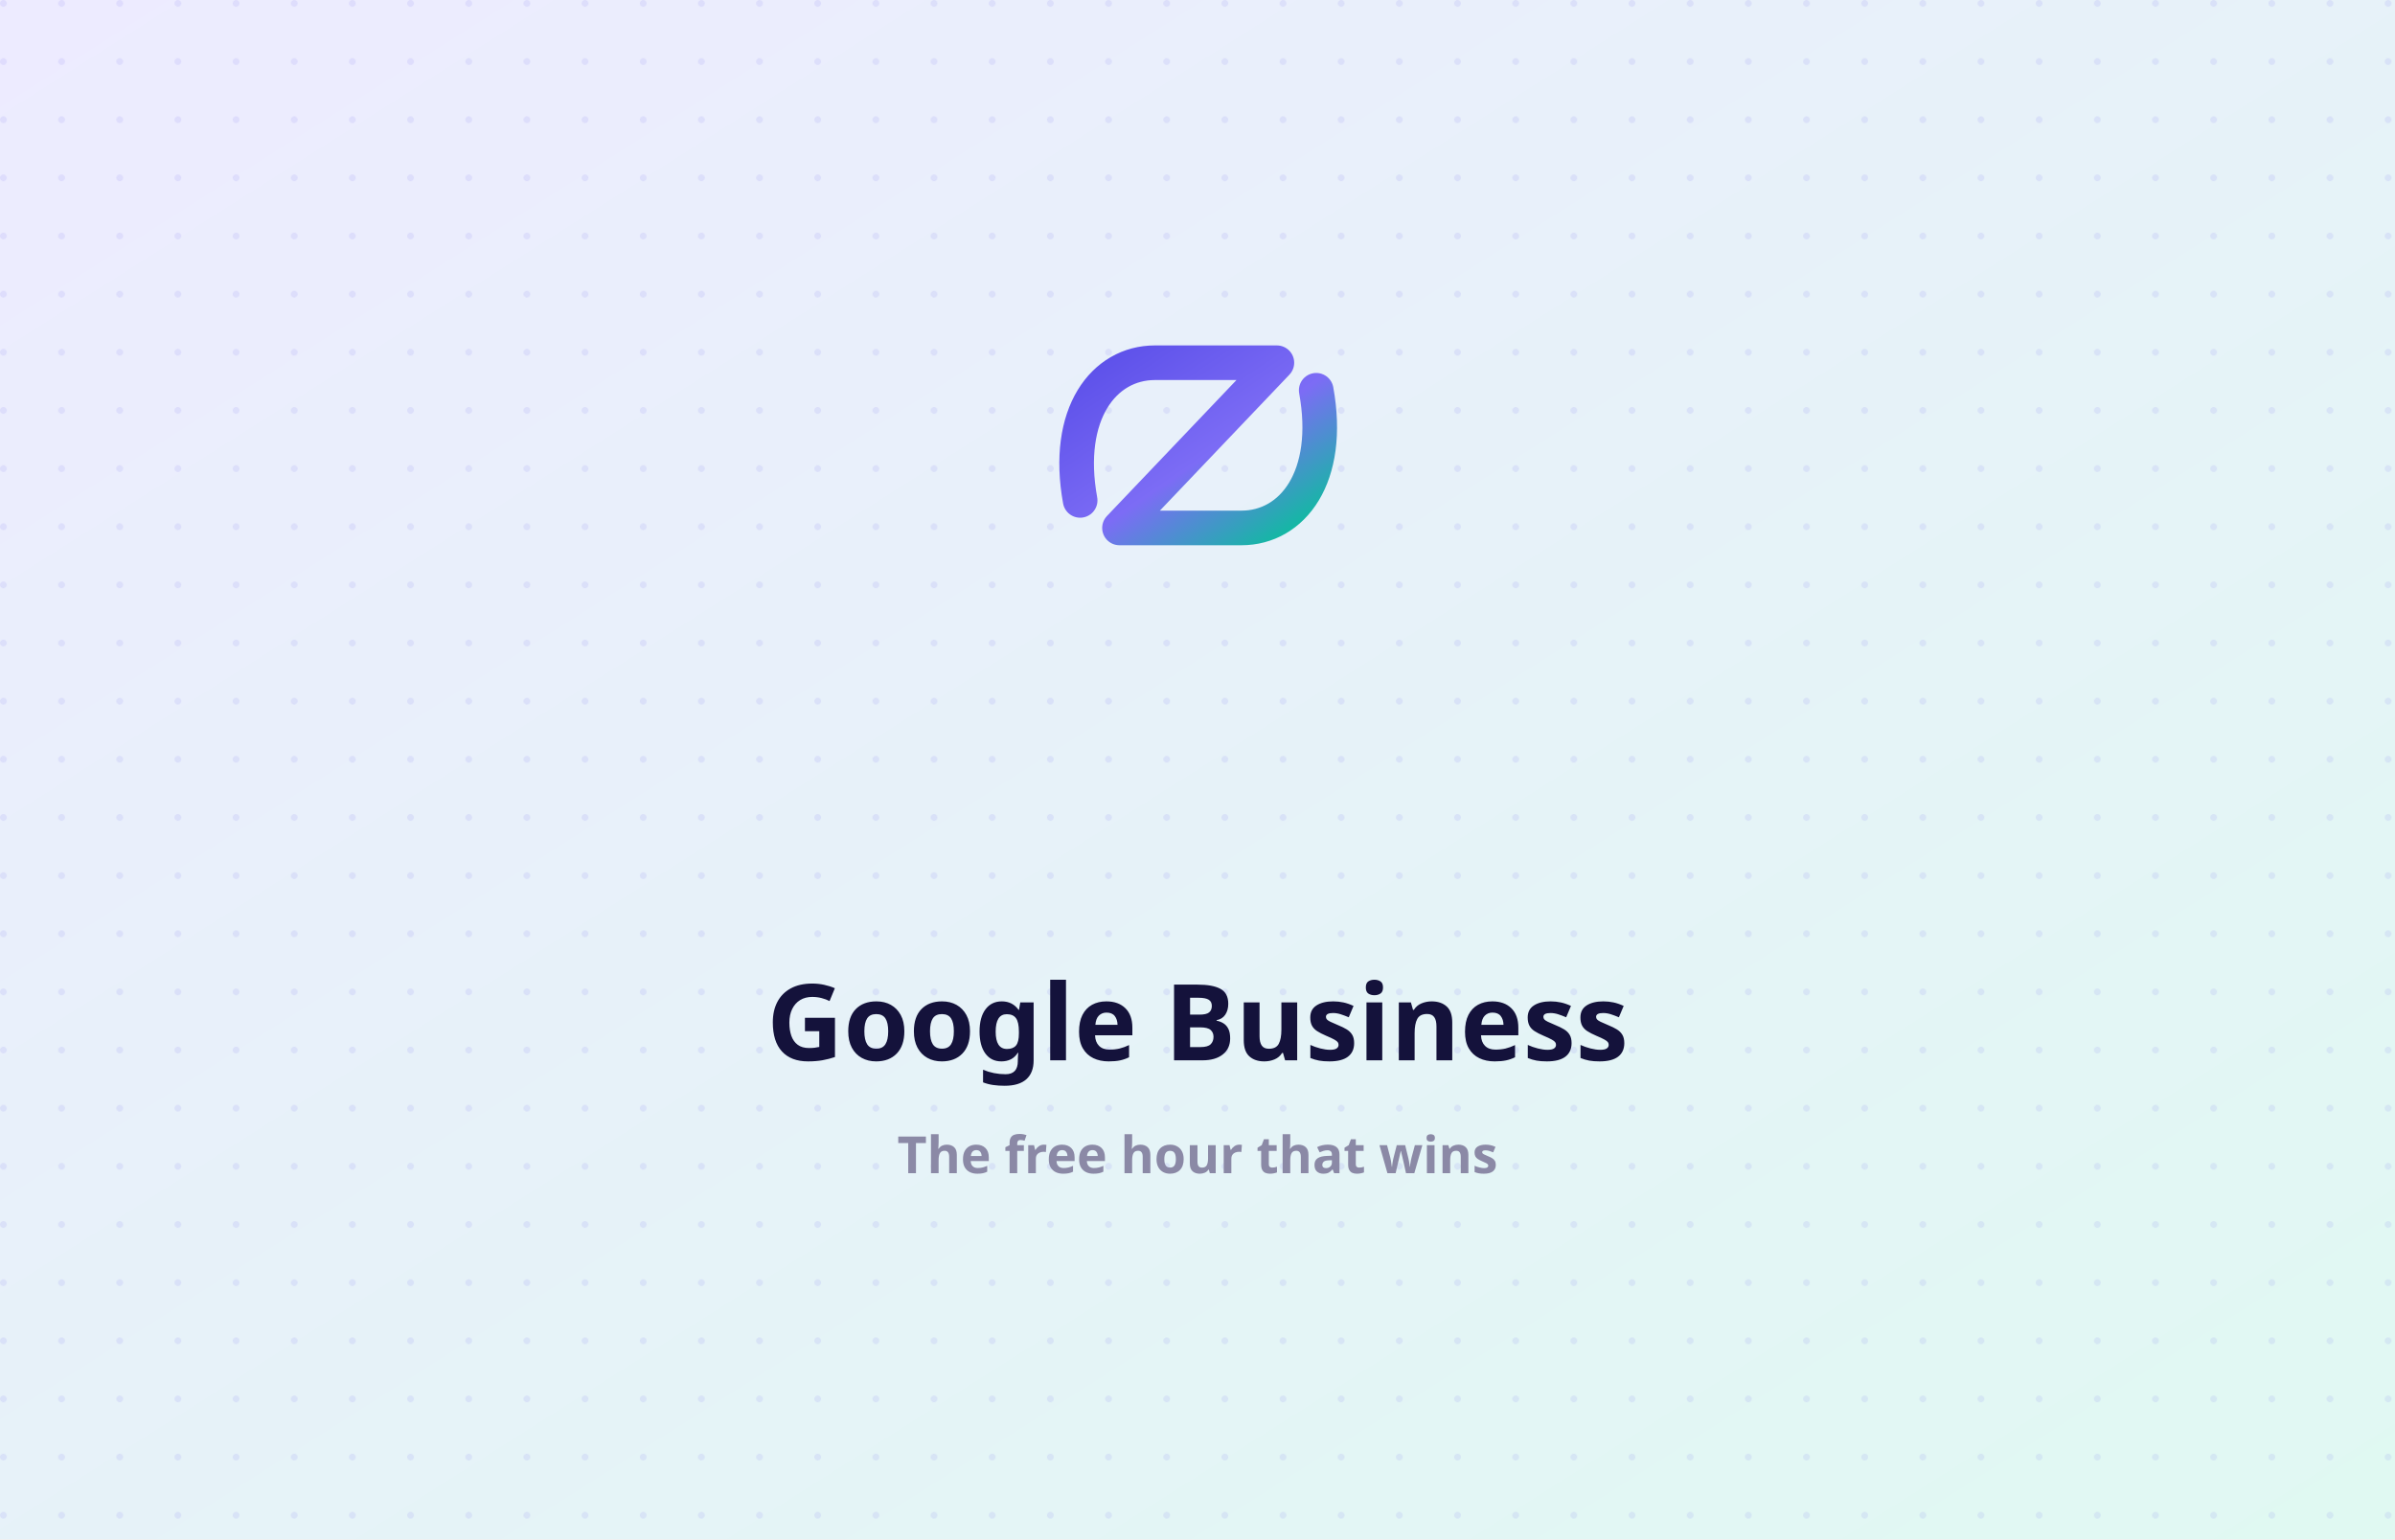
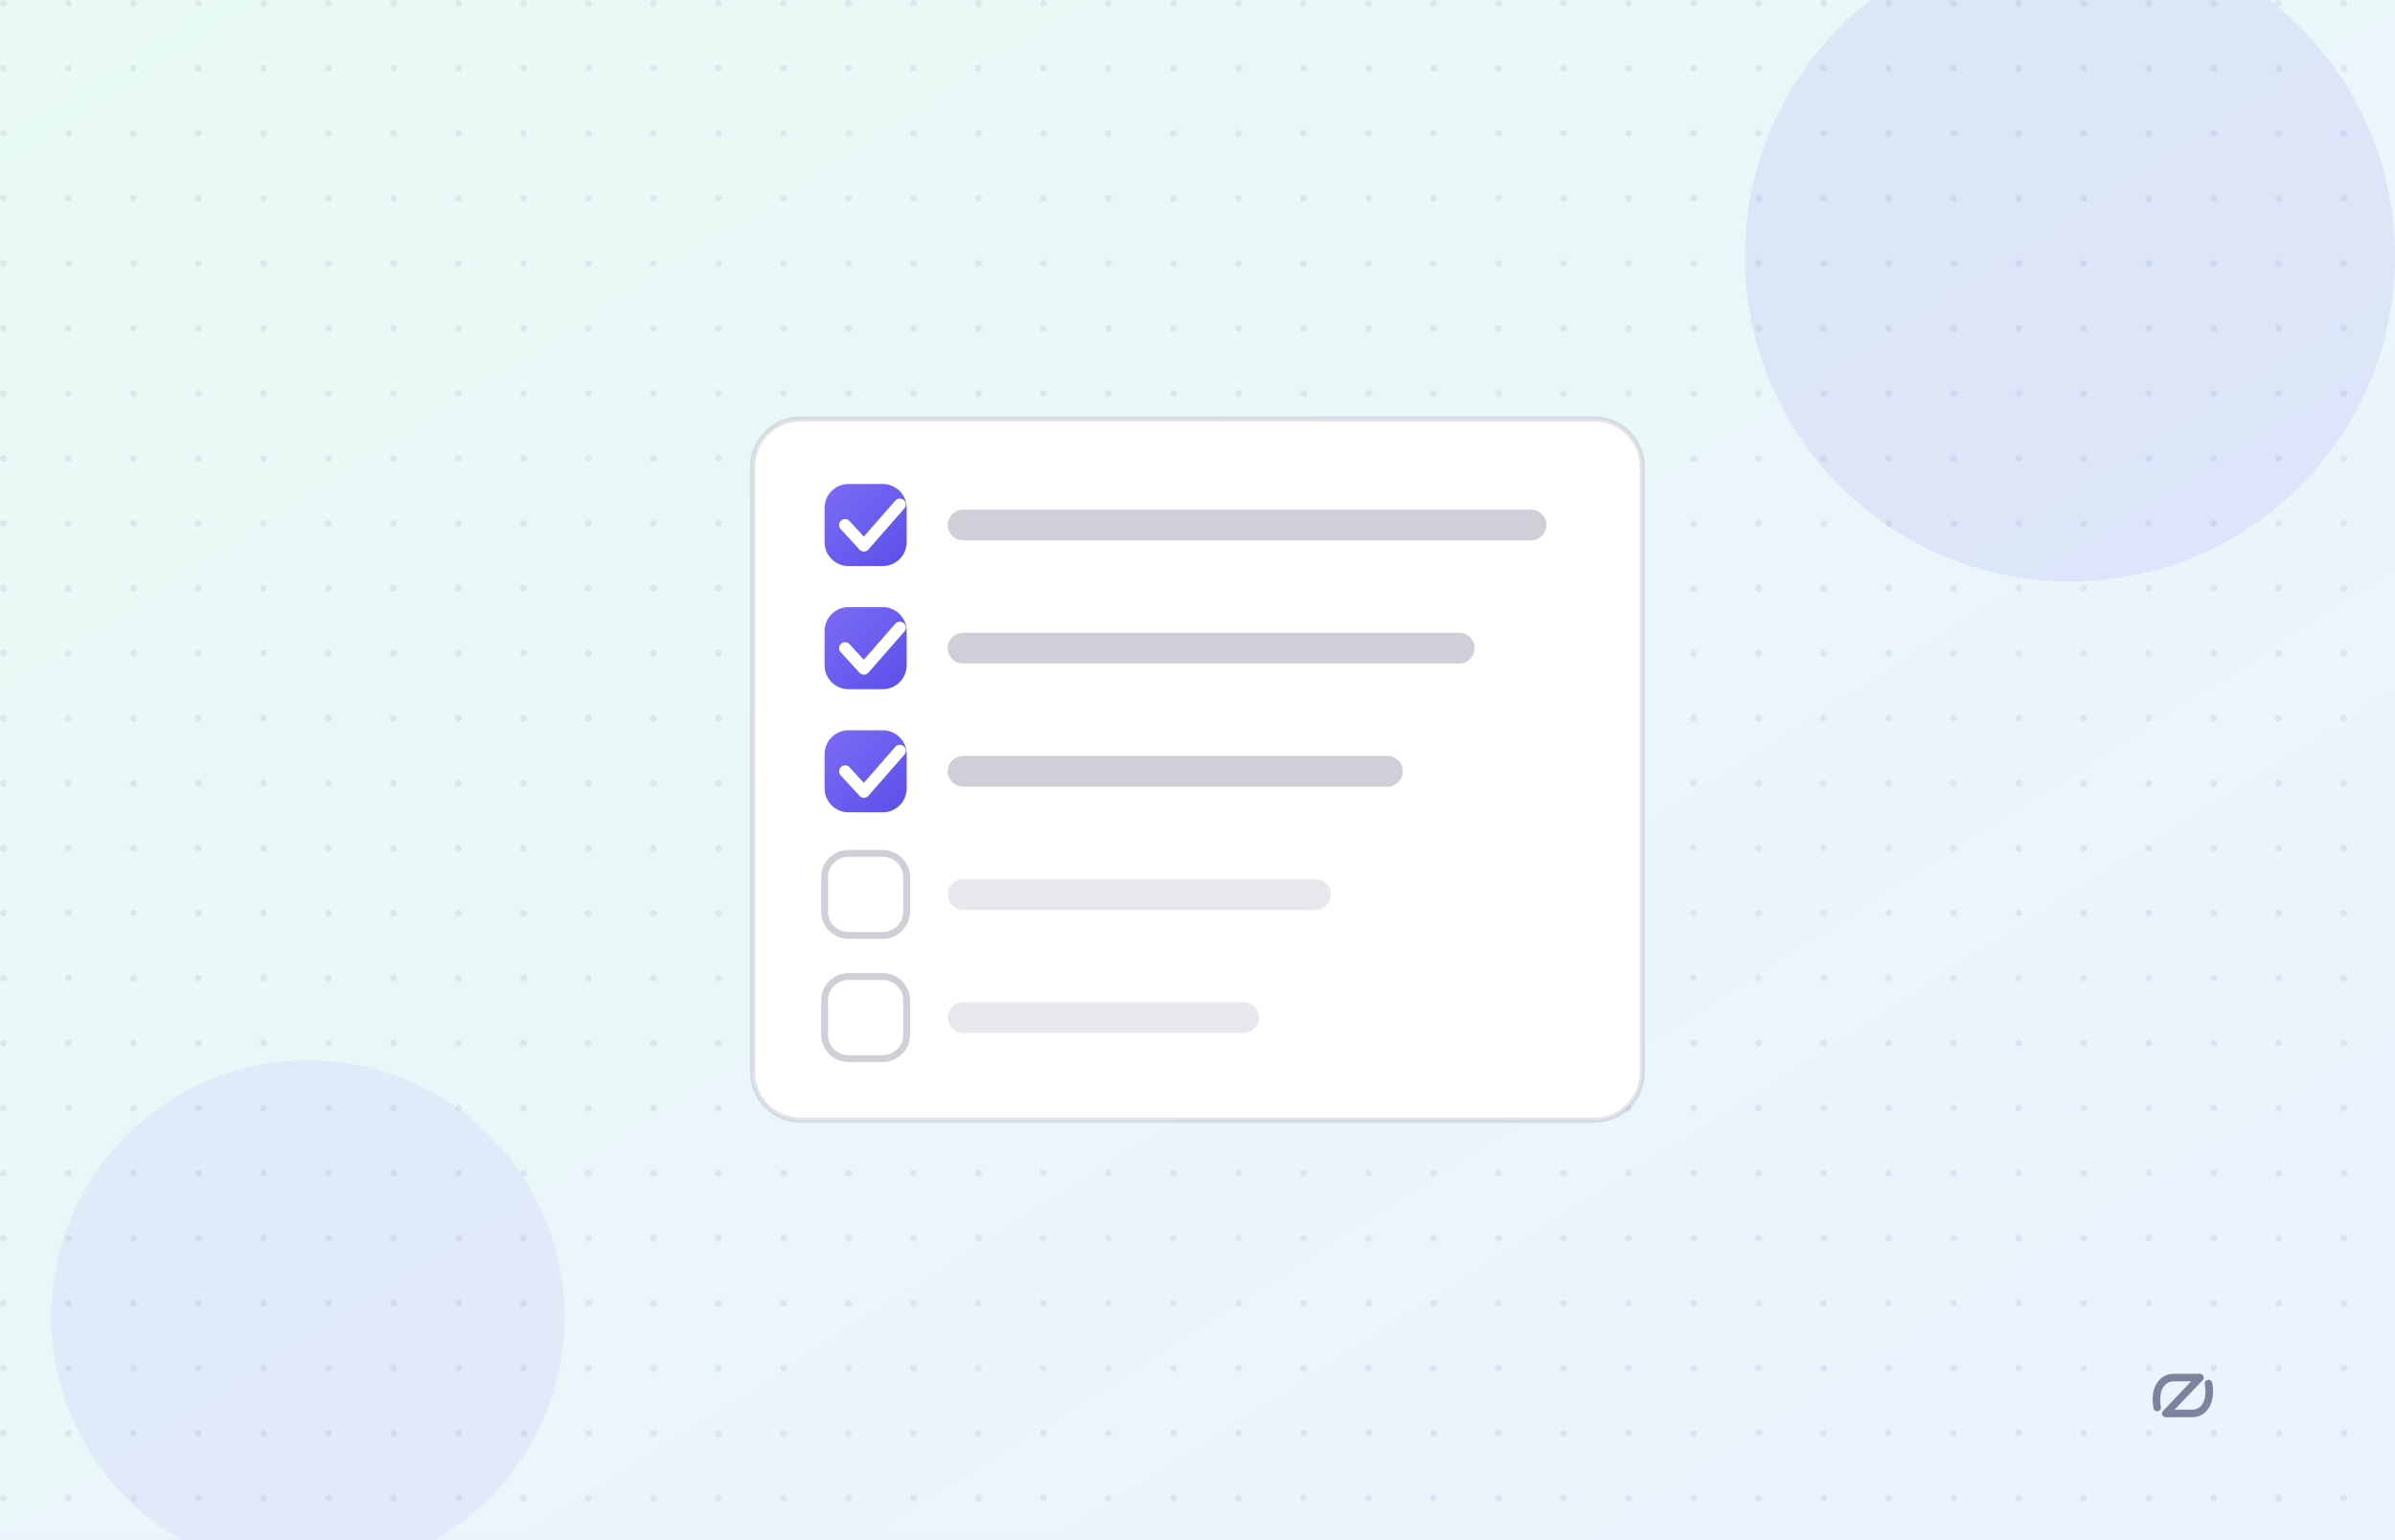
- <svg xmlns="http://www.w3.org/2000/svg" viewBox="0 0 1400 900" width="1400" height="900">
+ <svg xmlns="http://www.w3.org/2000/svg" viewBox="0 0 1400 900" width="1400" height="900" role="img">
  <defs>
    <linearGradient id="bg" x1="0" y1="0" x2="1" y2="1">
-       <stop offset="0" stop-color="#EDEBFF" />
-       <stop offset="1" stop-color="#E0F9F2" />
+       <stop offset="0" stop-color="#E9FBF4" />
+       <stop offset="1" stop-color="#EAF2FF" />
    </linearGradient>
-     <linearGradient id="s" x1="0" y1="0" x2="1" y2="1">
-       <stop stop-color="#5B4FE9" />
-       <stop offset=".55" stop-color="#7C6CF5" />
-       <stop offset="1" stop-color="#06C299" />
+     <linearGradient id="g1" x1="0" y1="0" x2="1" y2="1">
+       <stop offset="0" stop-color="#7C6CF5" />
+       <stop offset="1" stop-color="#5B4FE9" />
    </linearGradient>
-     <pattern id="d" width="34" height="34" patternUnits="userSpaceOnUse">
-       <circle cx="2" cy="2" r="2" fill="#5B4FE9" opacity=".10" />
+     <pattern id="dots" width="38" height="38" patternUnits="userSpaceOnUse">
+       <circle cx="2" cy="2" r="2" fill="#14123B" opacity=".07" />
    </pattern>
  </defs>
  <rect width="1400" height="900" fill="url(#bg)" />
-   <rect width="1400" height="900" fill="url(#d)" />
-   <g transform="translate(590 150) scale(4.6)">
-     <path d="M9 31C7 20 12 13.5 18.5 13.5H34L14 34.5H29.5C36 34.5 41 28 39 17" fill="none" stroke="url(#s)" stroke-width="4.4" stroke-linecap="round" stroke-linejoin="round" />
+   <rect width="1400" height="900" fill="url(#dots)" />
+   <circle cx="1210" cy="150" r="190" fill="#5B4FE9" opacity=".10" />
+   <circle cx="180" cy="770" r="150" fill="#7C6CF5" opacity=".09" />
+   <g transform="translate(350 215)">
+     <rect x="90" y="30" width="520" height="410" rx="28" fill="#fff" stroke="rgba(20,18,59,0.12)" stroke-width="3" />
+     <rect x="132" y="68" width="48" height="48" rx="14" fill="url(#g1)" stroke="none" stroke-width="4" />
+     <path d="M144 92l11 12 21-24" fill="none" stroke="#fff" stroke-width="7" stroke-linecap="round" stroke-linejoin="round" />
+     <rect x="204" y="83" width="350" height="18" rx="9" fill="rgba(20,18,59,0.2)" />
+     <rect x="132" y="140" width="48" height="48" rx="14" fill="url(#g1)" stroke="none" stroke-width="4" />
+     <path d="M144 164l11 12 21-24" fill="none" stroke="#fff" stroke-width="7" stroke-linecap="round" stroke-linejoin="round" />
+     <rect x="204" y="155" width="308" height="18" rx="9" fill="rgba(20,18,59,0.2)" />
+     <rect x="132" y="212" width="48" height="48" rx="14" fill="url(#g1)" stroke="none" stroke-width="4" />
+     <path d="M144 236l11 12 21-24" fill="none" stroke="#fff" stroke-width="7" stroke-linecap="round" stroke-linejoin="round" />
+     <rect x="204" y="227" width="266" height="18" rx="9" fill="rgba(20,18,59,0.2)" />
+     <rect x="132" y="284" width="48" height="48" rx="14" fill="none" stroke="rgba(20,18,59,0.2)" stroke-width="4" />
+     <rect x="204" y="299" width="224" height="18" rx="9" fill="rgba(20,18,59,0.1)" />
+     <rect x="132" y="356" width="48" height="48" rx="14" fill="none" stroke="rgba(20,18,59,0.2)" stroke-width="4" />
+     <rect x="204" y="371" width="182" height="18" rx="9" fill="rgba(20,18,59,0.1)" />
  </g>
-   <text x="700" y="620" text-anchor="middle" font-family="Sora, Segoe UI, sans-serif" font-weight="800" font-size="62" fill="#14123B">Google Business</text>
-   <text x="700" y="686" text-anchor="middle" font-family="Manrope, Segoe UI, sans-serif" font-weight="600" font-size="30" fill="#8B89A6">The free hour that wins</text>
+   <g transform="translate(1252 792)" opacity=".5">
+     <path d="M9 31C7 20 12 13.5 18.5 13.5H34L14 34.5H29.5C36 34.5 41 28 39 17" fill="none" stroke="#14123B" stroke-width="4.4" stroke-linecap="round" stroke-linejoin="round" />
+   </g>
</svg>
